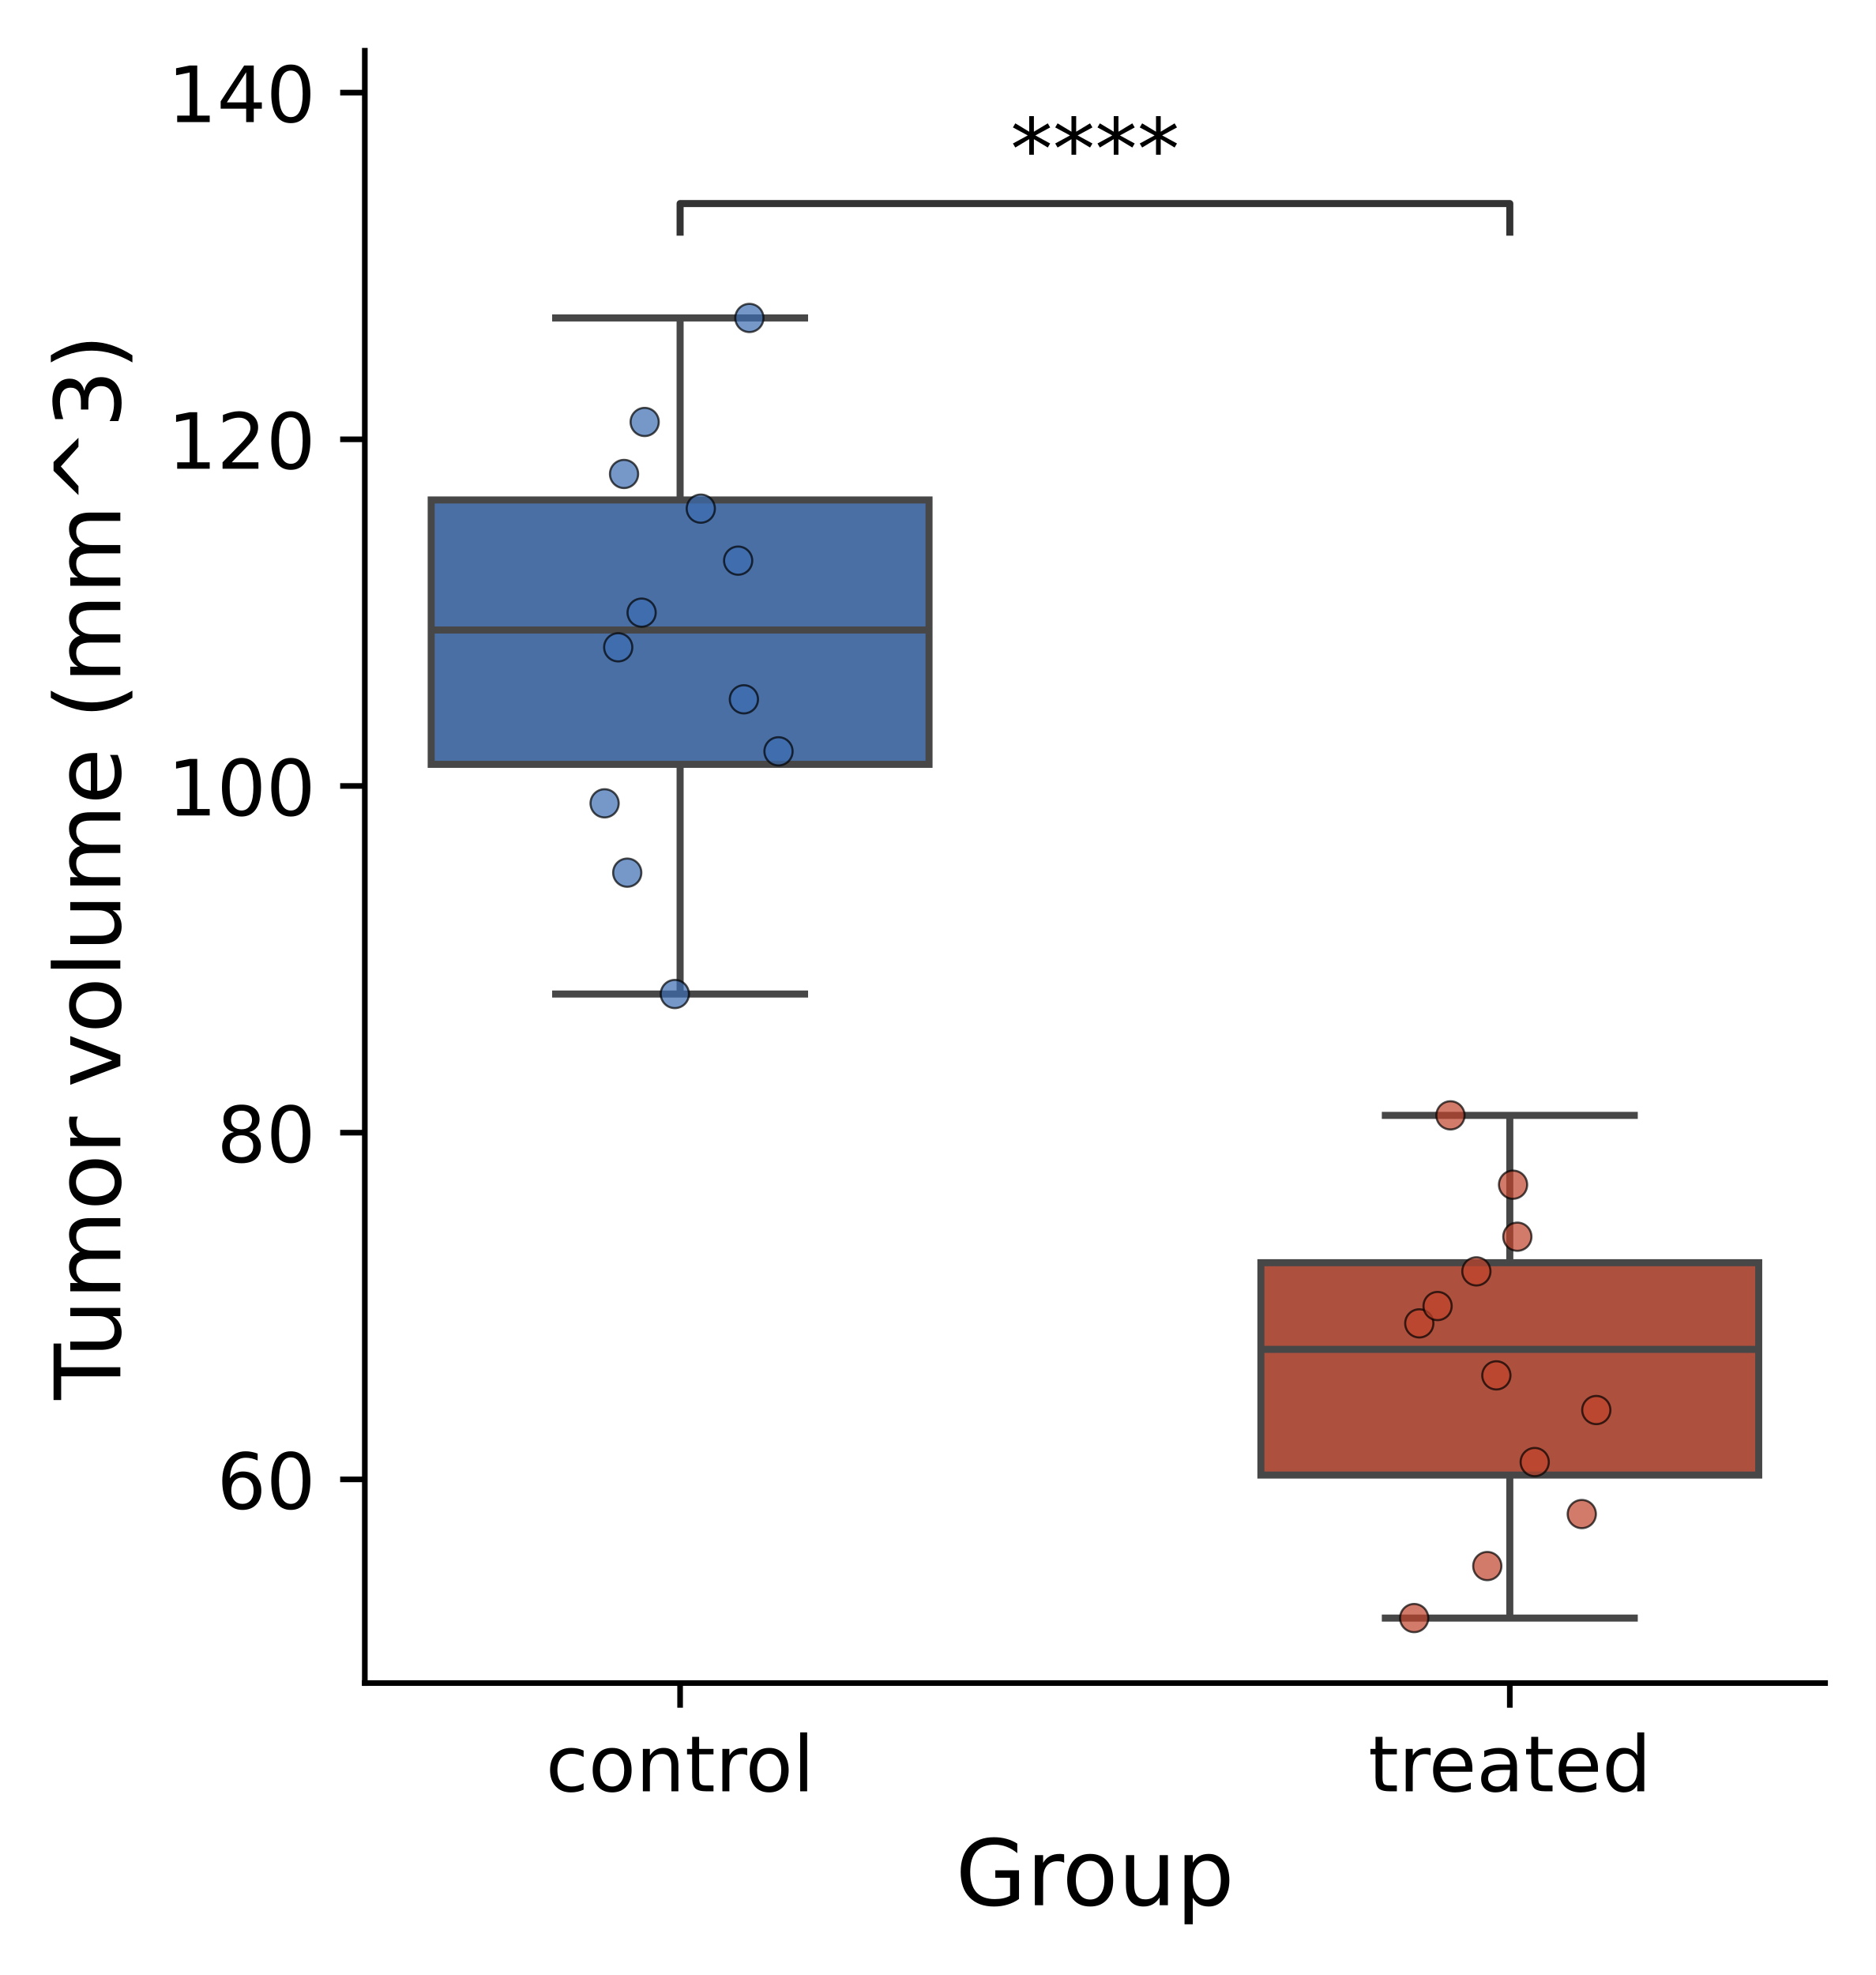
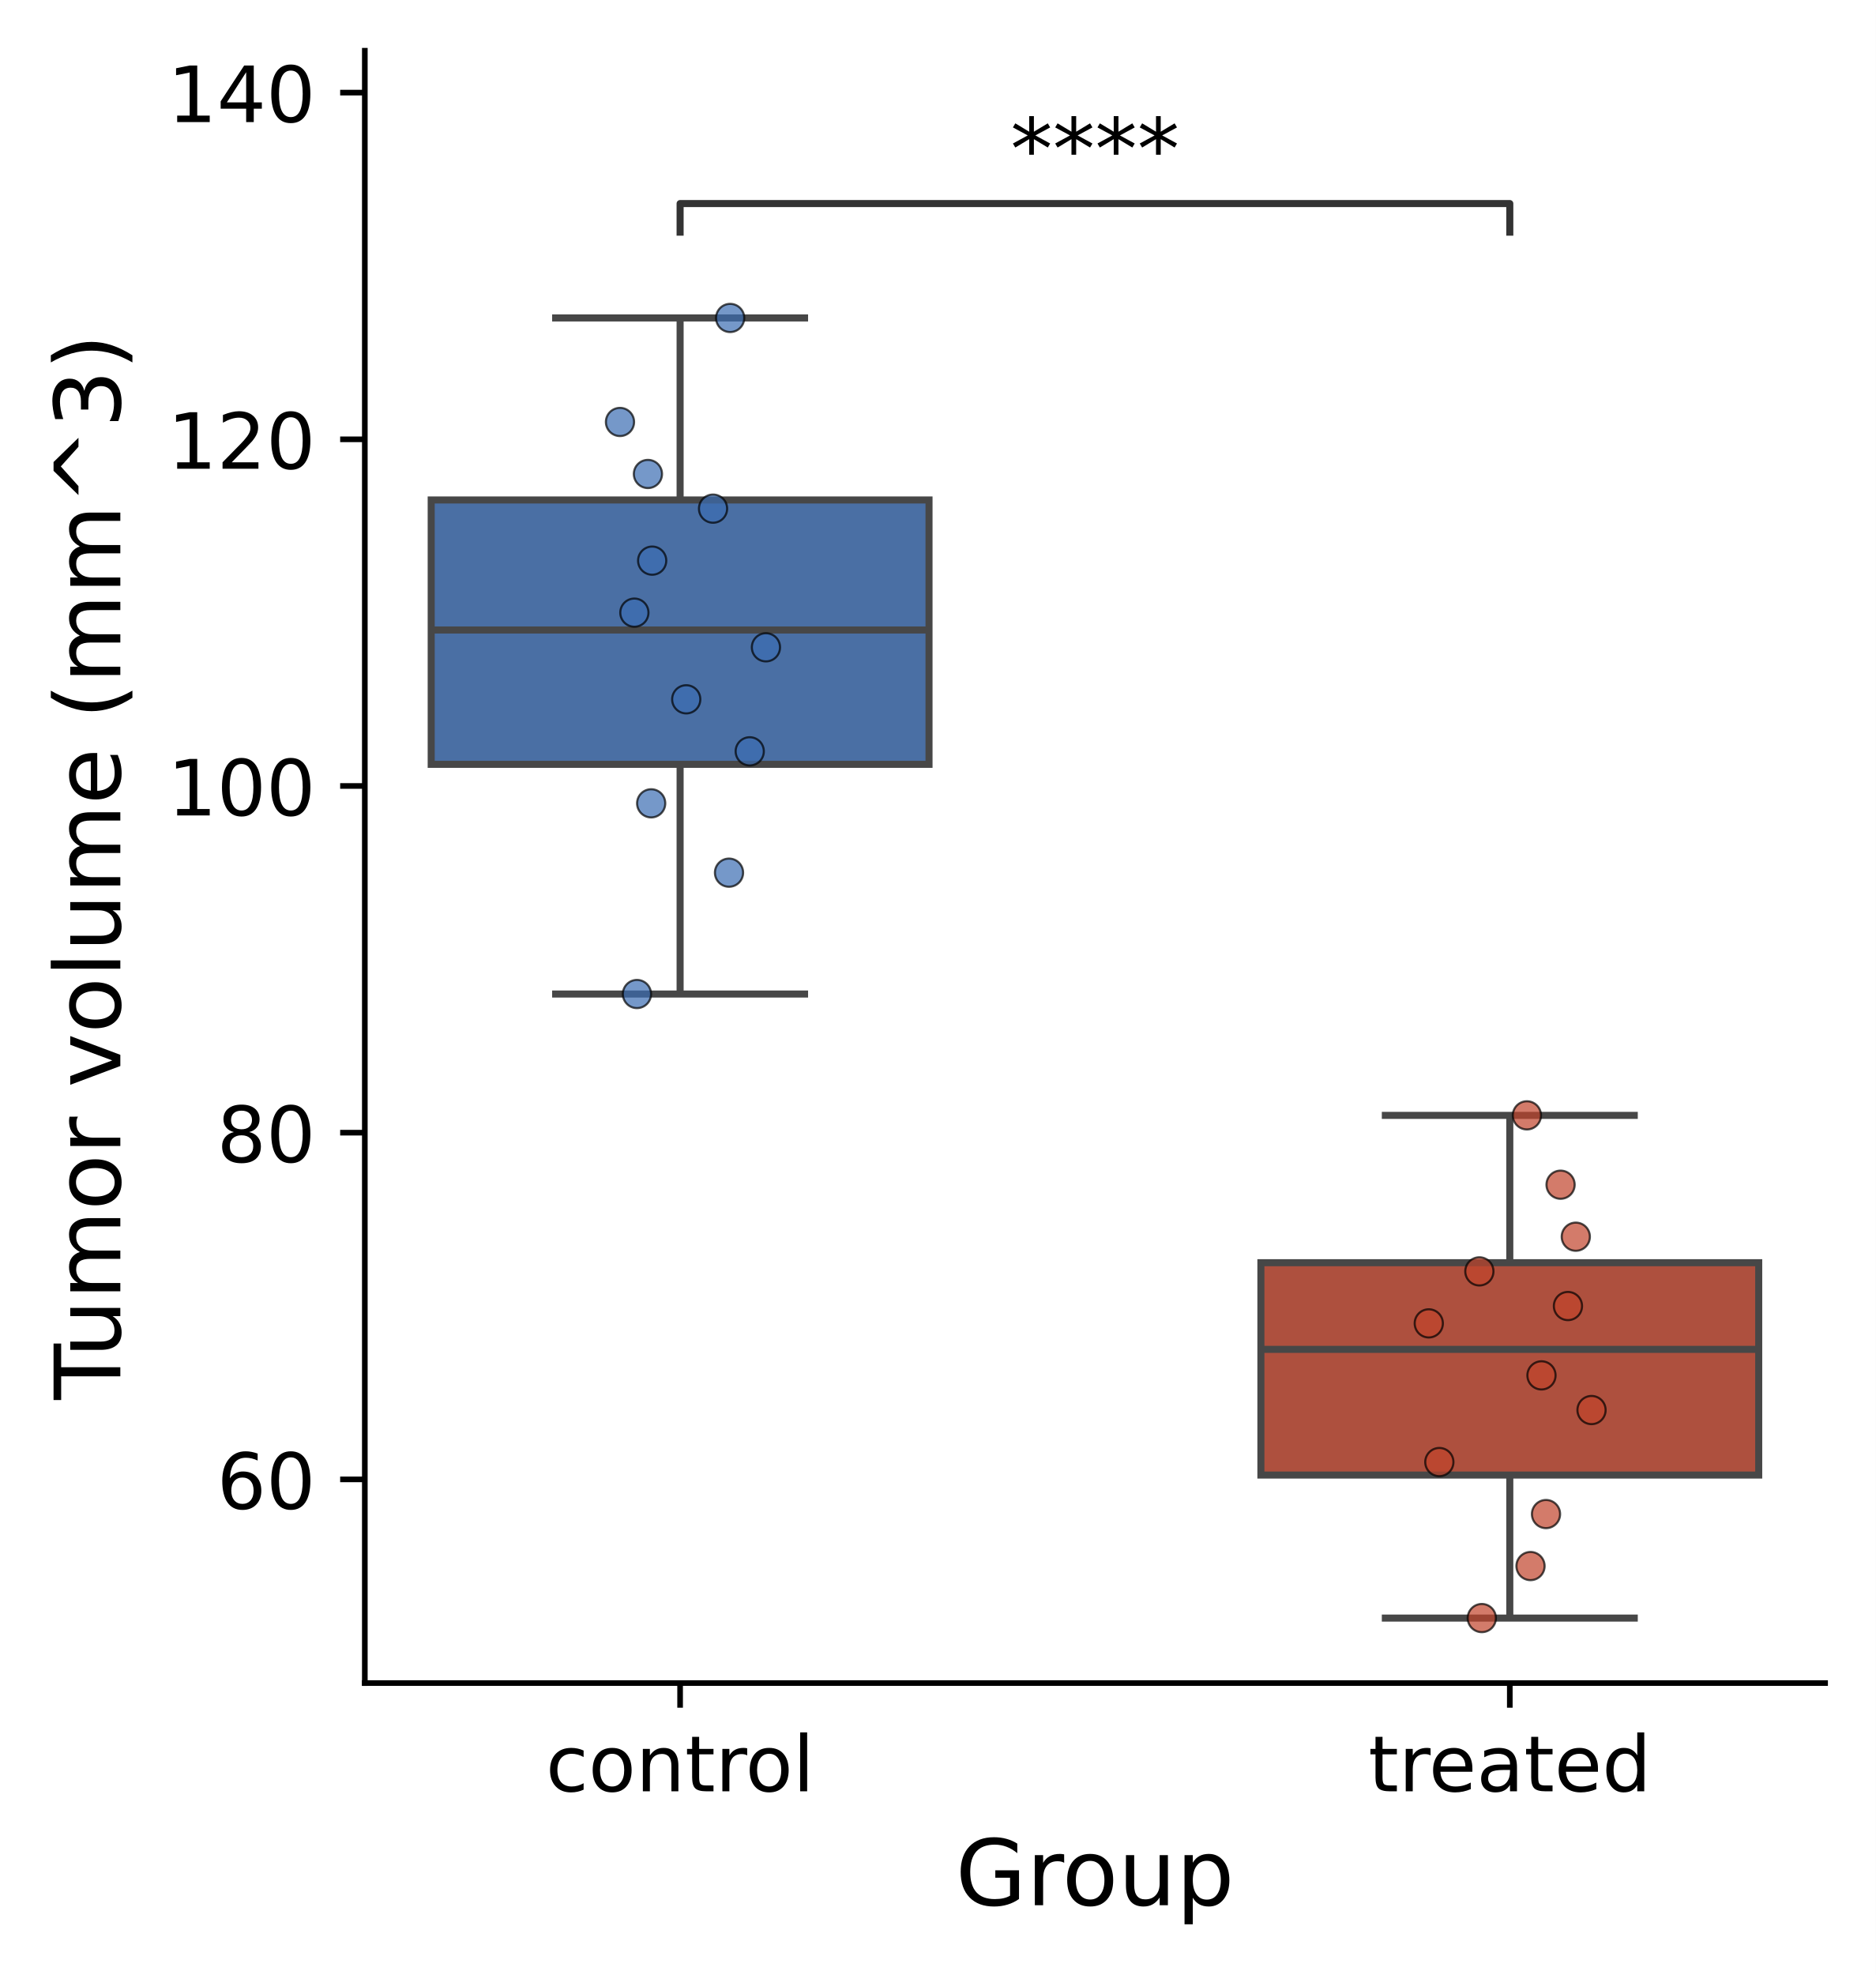
<svg xmlns="http://www.w3.org/2000/svg" xmlns:xlink="http://www.w3.org/1999/xlink" width="266.228pt" height="280.267pt" viewBox="0 0 266.228 280.267" version="1.1">
  <defs>
    <style type="text/css">*{stroke-linejoin: round; stroke-linecap: butt}</style>
  </defs>
  <g id="figure_1">
    <g id="patch_1">
      <path d="M 0 280.267  L 266.228 280.267  L 266.228 0  L 0 0  z " style="fill: #ffffff" />
    </g>
    <g id="axes_1">
      <g id="patch_2">
        <path d="M 51.778 238.84  L 259.028 238.84  L 259.028 7.2  L 51.778 7.2  z " style="fill: #ffffff" />
      </g>
      <g id="matplotlib.axis_1">
        <g id="xtick_1">
          <g id="line2d_1">
            <defs>
-               <path id="m5042f76fa0" d="M 0 0  L 0 3.5  " style="stroke: #000000; stroke-width: 0.8" />
+               <path id="m2eb10c278c" d="M 0 0  L 0 3.5  " style="stroke: #000000; stroke-width: 0.8" />
            </defs>
            <g>
-               <use xlink:href="#m5042f76fa0" x="96.525" y="238.84" style="stroke: #000000; stroke-width: 0.8" />
+               <use xlink:href="#m2eb10c278c" x="96.525" y="238.84" style="stroke: #000000; stroke-width: 0.8" />
            </g>
          </g>
          <g id="text_1">
            <g transform="translate(77.46318 254.1983) scale(0.11 -0.11)">
              <defs>
                <path id="DejaVuSans-63" d="M 3122 3366  L 3122 2828  Q 2878 2963 2633 3030  Q 2388 3097 2138 3097  Q 1578 3097 1268 2742  Q 959 2388 959 1747  Q 959 1106 1268 751  Q 1578 397 2138 397  Q 2388 397 2633 464  Q 2878 531 3122 666  L 3122 134  Q 2881 22 2623 -34  Q 2366 -91 2075 -91  Q 1284 -91 818 406  Q 353 903 353 1747  Q 353 2603 823 3093  Q 1294 3584 2113 3584  Q 2378 3584 2631 3529  Q 2884 3475 3122 3366  z " transform="scale(0.015625)" />
                <path id="DejaVuSans-6f" d="M 1959 3097  Q 1497 3097 1228 2736  Q 959 2375 959 1747  Q 959 1119 1226 758  Q 1494 397 1959 397  Q 2419 397 2687 759  Q 2956 1122 2956 1747  Q 2956 2369 2687 2733  Q 2419 3097 1959 3097  z M 1959 3584  Q 2709 3584 3137 3096  Q 3566 2609 3566 1747  Q 3566 888 3137 398  Q 2709 -91 1959 -91  Q 1206 -91 779 398  Q 353 888 353 1747  Q 353 2609 779 3096  Q 1206 3584 1959 3584  z " transform="scale(0.015625)" />
                <path id="DejaVuSans-6e" d="M 3513 2113  L 3513 0  L 2938 0  L 2938 2094  Q 2938 2591 2744 2837  Q 2550 3084 2163 3084  Q 1697 3084 1428 2787  Q 1159 2491 1159 1978  L 1159 0  L 581 0  L 581 3500  L 1159 3500  L 1159 2956  Q 1366 3272 1645 3428  Q 1925 3584 2291 3584  Q 2894 3584 3203 3211  Q 3513 2838 3513 2113  z " transform="scale(0.015625)" />
                <path id="DejaVuSans-74" d="M 1172 4494  L 1172 3500  L 2356 3500  L 2356 3053  L 1172 3053  L 1172 1153  Q 1172 725 1289 603  Q 1406 481 1766 481  L 2356 481  L 2356 0  L 1766 0  Q 1100 0 847 248  Q 594 497 594 1153  L 594 3053  L 172 3053  L 172 3500  L 594 3500  L 594 4494  L 1172 4494  z " transform="scale(0.015625)" />
                <path id="DejaVuSans-72" d="M 2631 2963  Q 2534 3019 2420 3045  Q 2306 3072 2169 3072  Q 1681 3072 1420 2755  Q 1159 2438 1159 1844  L 1159 0  L 581 0  L 581 3500  L 1159 3500  L 1159 2956  Q 1341 3275 1631 3429  Q 1922 3584 2338 3584  Q 2397 3584 2469 3576  Q 2541 3569 2628 3553  L 2631 2963  z " transform="scale(0.015625)" />
                <path id="DejaVuSans-6c" d="M 603 4863  L 1178 4863  L 1178 0  L 603 0  L 603 4863  z " transform="scale(0.015625)" />
              </defs>
              <use xlink:href="#DejaVuSans-63" />
              <use xlink:href="#DejaVuSans-6f" transform="translate(54.98047 0)" />
              <use xlink:href="#DejaVuSans-6e" transform="translate(116.1621 0)" />
              <use xlink:href="#DejaVuSans-74" transform="translate(179.541 0)" />
              <use xlink:href="#DejaVuSans-72" transform="translate(218.75 0)" />
              <use xlink:href="#DejaVuSans-6f" transform="translate(257.6133 0)" />
              <use xlink:href="#DejaVuSans-6c" transform="translate(318.7949 0)" />
            </g>
          </g>
        </g>
        <g id="xtick_2">
          <g id="line2d_2">
            <g>
-               <use xlink:href="#m5042f76fa0" x="214.281" y="238.84" style="stroke: #000000; stroke-width: 0.8" />
+               <use xlink:href="#m2eb10c278c" x="214.281" y="238.84" style="stroke: #000000; stroke-width: 0.8" />
            </g>
          </g>
          <g id="text_2">
            <g transform="translate(194.2005 254.1983) scale(0.11 -0.11)">
              <defs>
                <path id="DejaVuSans-65" d="M 3597 1894  L 3597 1613  L 953 1613  Q 991 1019 1311 708  Q 1631 397 2203 397  Q 2534 397 2845 478  Q 3156 559 3463 722  L 3463 178  Q 3153 47 2828 -22  Q 2503 -91 2169 -91  Q 1331 -91 842 396  Q 353 884 353 1716  Q 353 2575 817 3079  Q 1281 3584 2069 3584  Q 2775 3584 3186 3129  Q 3597 2675 3597 1894  z M 3022 2063  Q 3016 2534 2758 2815  Q 2500 3097 2075 3097  Q 1594 3097 1305 2825  Q 1016 2553 972 2059  L 3022 2063  z " transform="scale(0.015625)" />
                <path id="DejaVuSans-61" d="M 2194 1759  Q 1497 1759 1228 1600  Q 959 1441 959 1056  Q 959 750 1161 570  Q 1363 391 1709 391  Q 2188 391 2477 730  Q 2766 1069 2766 1631  L 2766 1759  L 2194 1759  z M 3341 1997  L 3341 0  L 2766 0  L 2766 531  Q 2569 213 2275 61  Q 1981 -91 1556 -91  Q 1019 -91 701 211  Q 384 513 384 1019  Q 384 1609 779 1909  Q 1175 2209 1959 2209  L 2766 2209  L 2766 2266  Q 2766 2663 2505 2880  Q 2244 3097 1772 3097  Q 1472 3097 1187 3025  Q 903 2953 641 2809  L 641 3341  Q 956 3463 1253 3523  Q 1550 3584 1831 3584  Q 2591 3584 2966 3190  Q 3341 2797 3341 1997  z " transform="scale(0.015625)" />
                <path id="DejaVuSans-64" d="M 2906 2969  L 2906 4863  L 3481 4863  L 3481 0  L 2906 0  L 2906 525  Q 2725 213 2448 61  Q 2172 -91 1784 -91  Q 1150 -91 751 415  Q 353 922 353 1747  Q 353 2572 751 3078  Q 1150 3584 1784 3584  Q 2172 3584 2448 3432  Q 2725 3281 2906 2969  z M 947 1747  Q 947 1113 1208 752  Q 1469 391 1925 391  Q 2381 391 2643 752  Q 2906 1113 2906 1747  Q 2906 2381 2643 2742  Q 2381 3103 1925 3103  Q 1469 3103 1208 2742  Q 947 2381 947 1747  z " transform="scale(0.015625)" />
              </defs>
              <use xlink:href="#DejaVuSans-74" />
              <use xlink:href="#DejaVuSans-72" transform="translate(39.20898 0)" />
              <use xlink:href="#DejaVuSans-65" transform="translate(78.07227 0)" />
              <use xlink:href="#DejaVuSans-61" transform="translate(139.5957 0)" />
              <use xlink:href="#DejaVuSans-74" transform="translate(200.875 0)" />
              <use xlink:href="#DejaVuSans-65" transform="translate(240.084 0)" />
              <use xlink:href="#DejaVuSans-64" transform="translate(301.6074 0)" />
            </g>
          </g>
        </g>
        <g id="text_3">
          <g transform="translate(135.6174 270.3639) scale(0.13 -0.13)">
            <defs>
              <path id="DejaVuSans-47" d="M 3809 666  L 3809 1919  L 2778 1919  L 2778 2438  L 4434 2438  L 4434 434  Q 4069 175 3628 42  Q 3188 -91 2688 -91  Q 1594 -91 976 548  Q 359 1188 359 2328  Q 359 3472 976 4111  Q 1594 4750 2688 4750  Q 3144 4750 3555 4637  Q 3966 4525 4313 4306  L 4313 3634  Q 3963 3931 3569 4081  Q 3175 4231 2741 4231  Q 1884 4231 1454 3753  Q 1025 3275 1025 2328  Q 1025 1384 1454 906  Q 1884 428 2741 428  Q 3075 428 3337 486  Q 3600 544 3809 666  z " transform="scale(0.015625)" />
              <path id="DejaVuSans-75" d="M 544 1381  L 544 3500  L 1119 3500  L 1119 1403  Q 1119 906 1312 657  Q 1506 409 1894 409  Q 2359 409 2629 706  Q 2900 1003 2900 1516  L 2900 3500  L 3475 3500  L 3475 0  L 2900 0  L 2900 538  Q 2691 219 2414 64  Q 2138 -91 1772 -91  Q 1169 -91 856 284  Q 544 659 544 1381  z M 1991 3584  L 1991 3584  z " transform="scale(0.015625)" />
              <path id="DejaVuSans-70" d="M 1159 525  L 1159 -1331  L 581 -1331  L 581 3500  L 1159 3500  L 1159 2969  Q 1341 3281 1617 3432  Q 1894 3584 2278 3584  Q 2916 3584 3314 3078  Q 3713 2572 3713 1747  Q 3713 922 3314 415  Q 2916 -91 2278 -91  Q 1894 -91 1617 61  Q 1341 213 1159 525  z M 3116 1747  Q 3116 2381 2855 2742  Q 2594 3103 2138 3103  Q 1681 3103 1420 2742  Q 1159 2381 1159 1747  Q 1159 1113 1420 752  Q 1681 391 2138 391  Q 2594 391 2855 752  Q 3116 1113 3116 1747  z " transform="scale(0.015625)" />
            </defs>
            <use xlink:href="#DejaVuSans-47" />
            <use xlink:href="#DejaVuSans-72" transform="translate(77.49023 0)" />
            <use xlink:href="#DejaVuSans-6f" transform="translate(116.3535 0)" />
            <use xlink:href="#DejaVuSans-75" transform="translate(177.5352 0)" />
            <use xlink:href="#DejaVuSans-70" transform="translate(240.9141 0)" />
          </g>
        </g>
      </g>
      <g id="matplotlib.axis_2">
        <g id="ytick_1">
          <g id="line2d_3">
            <defs>
-               <path id="mf87081c8db" d="M 0 0  L -3.5 0  " style="stroke: #000000; stroke-width: 0.8" />
+               <path id="m1364661edd" d="M 0 0  L -3.5 0  " style="stroke: #000000; stroke-width: 0.8" />
            </defs>
            <g>
-               <use xlink:href="#mf87081c8db" x="51.778" y="209.936" style="stroke: #000000; stroke-width: 0.8" />
+               <use xlink:href="#m1364661edd" x="51.778" y="209.936" style="stroke: #000000; stroke-width: 0.8" />
            </g>
          </g>
          <g id="text_4">
            <g transform="translate(30.78031 214.1149) scale(0.11 -0.11)">
              <defs>
                <path id="DejaVuSans-36" d="M 2113 2584  Q 1688 2584 1439 2293  Q 1191 2003 1191 1497  Q 1191 994 1439 701  Q 1688 409 2113 409  Q 2538 409 2786 701  Q 3034 994 3034 1497  Q 3034 2003 2786 2293  Q 2538 2584 2113 2584  z M 3366 4563  L 3366 3988  Q 3128 4100 2886 4159  Q 2644 4219 2406 4219  Q 1781 4219 1451 3797  Q 1122 3375 1075 2522  Q 1259 2794 1537 2939  Q 1816 3084 2150 3084  Q 2853 3084 3261 2657  Q 3669 2231 3669 1497  Q 3669 778 3244 343  Q 2819 -91 2113 -91  Q 1303 -91 875 529  Q 447 1150 447 2328  Q 447 3434 972 4092  Q 1497 4750 2381 4750  Q 2619 4750 2861 4703  Q 3103 4656 3366 4563  z " transform="scale(0.015625)" />
                <path id="DejaVuSans-30" d="M 2034 4250  Q 1547 4250 1301 3770  Q 1056 3291 1056 2328  Q 1056 1369 1301 889  Q 1547 409 2034 409  Q 2525 409 2770 889  Q 3016 1369 3016 2328  Q 3016 3291 2770 3770  Q 2525 4250 2034 4250  z M 2034 4750  Q 2819 4750 3233 4129  Q 3647 3509 3647 2328  Q 3647 1150 3233 529  Q 2819 -91 2034 -91  Q 1250 -91 836 529  Q 422 1150 422 2328  Q 422 3509 836 4129  Q 1250 4750 2034 4750  z " transform="scale(0.015625)" />
              </defs>
              <use xlink:href="#DejaVuSans-36" />
              <use xlink:href="#DejaVuSans-30" transform="translate(63.62305 0)" />
            </g>
          </g>
        </g>
        <g id="ytick_2">
          <g id="line2d_4">
            <g>
-               <use xlink:href="#mf87081c8db" x="51.778" y="160.737" style="stroke: #000000; stroke-width: 0.8" />
+               <use xlink:href="#m1364661edd" x="51.778" y="160.737" style="stroke: #000000; stroke-width: 0.8" />
            </g>
          </g>
          <g id="text_5">
            <g transform="translate(30.78031 164.9163) scale(0.11 -0.11)">
              <defs>
                <path id="DejaVuSans-38" d="M 2034 2216  Q 1584 2216 1326 1975  Q 1069 1734 1069 1313  Q 1069 891 1326 650  Q 1584 409 2034 409  Q 2484 409 2743 651  Q 3003 894 3003 1313  Q 3003 1734 2745 1975  Q 2488 2216 2034 2216  z M 1403 2484  Q 997 2584 770 2862  Q 544 3141 544 3541  Q 544 4100 942 4425  Q 1341 4750 2034 4750  Q 2731 4750 3128 4425  Q 3525 4100 3525 3541  Q 3525 3141 3298 2862  Q 3072 2584 2669 2484  Q 3125 2378 3379 2068  Q 3634 1759 3634 1313  Q 3634 634 3220 271  Q 2806 -91 2034 -91  Q 1263 -91 848 271  Q 434 634 434 1313  Q 434 1759 690 2068  Q 947 2378 1403 2484  z M 1172 3481  Q 1172 3119 1398 2916  Q 1625 2713 2034 2713  Q 2441 2713 2670 2916  Q 2900 3119 2900 3481  Q 2900 3844 2670 4047  Q 2441 4250 2034 4250  Q 1625 4250 1398 4047  Q 1172 3844 1172 3481  z " transform="scale(0.015625)" />
              </defs>
              <use xlink:href="#DejaVuSans-38" />
              <use xlink:href="#DejaVuSans-30" transform="translate(63.62305 0)" />
            </g>
          </g>
        </g>
        <g id="ytick_3">
          <g id="line2d_5">
            <g>
-               <use xlink:href="#mf87081c8db" x="51.778" y="111.538" style="stroke: #000000; stroke-width: 0.8" />
+               <use xlink:href="#m1364661edd" x="51.778" y="111.538" style="stroke: #000000; stroke-width: 0.8" />
            </g>
          </g>
          <g id="text_6">
            <g transform="translate(23.78156 115.7176) scale(0.11 -0.11)">
              <defs>
                <path id="DejaVuSans-31" d="M 794 531  L 1825 531  L 1825 4091  L 703 3866  L 703 4441  L 1819 4666  L 2450 4666  L 2450 531  L 3481 531  L 3481 0  L 794 0  L 794 531  z " transform="scale(0.015625)" />
              </defs>
              <use xlink:href="#DejaVuSans-31" />
              <use xlink:href="#DejaVuSans-30" transform="translate(63.62305 0)" />
              <use xlink:href="#DejaVuSans-30" transform="translate(127.2461 0)" />
            </g>
          </g>
        </g>
        <g id="ytick_4">
          <g id="line2d_6">
            <g>
-               <use xlink:href="#mf87081c8db" x="51.778" y="62.34" style="stroke: #000000; stroke-width: 0.8" />
+               <use xlink:href="#m1364661edd" x="51.778" y="62.34" style="stroke: #000000; stroke-width: 0.8" />
            </g>
          </g>
          <g id="text_7">
            <g transform="translate(23.78156 66.51899) scale(0.11 -0.11)">
              <defs>
                <path id="DejaVuSans-32" d="M 1228 531  L 3431 531  L 3431 0  L 469 0  L 469 531  Q 828 903 1448 1529  Q 2069 2156 2228 2338  Q 2531 2678 2651 2914  Q 2772 3150 2772 3378  Q 2772 3750 2511 3984  Q 2250 4219 1831 4219  Q 1534 4219 1204 4116  Q 875 4013 500 3803  L 500 4441  Q 881 4594 1212 4672  Q 1544 4750 1819 4750  Q 2544 4750 2975 4387  Q 3406 4025 3406 3419  Q 3406 3131 3298 2873  Q 3191 2616 2906 2266  Q 2828 2175 2409 1742  Q 1991 1309 1228 531  z " transform="scale(0.015625)" />
              </defs>
              <use xlink:href="#DejaVuSans-31" />
              <use xlink:href="#DejaVuSans-32" transform="translate(63.62305 0)" />
              <use xlink:href="#DejaVuSans-30" transform="translate(127.2461 0)" />
            </g>
          </g>
        </g>
        <g id="ytick_5">
          <g id="line2d_7">
            <g>
-               <use xlink:href="#mf87081c8db" x="51.778" y="13.141" style="stroke: #000000; stroke-width: 0.8" />
+               <use xlink:href="#m1364661edd" x="51.778" y="13.141" style="stroke: #000000; stroke-width: 0.8" />
            </g>
          </g>
          <g id="text_8">
            <g transform="translate(23.78156 17.32035) scale(0.11 -0.11)">
              <defs>
                <path id="DejaVuSans-34" d="M 2419 4116  L 825 1625  L 2419 1625  L 2419 4116  z M 2253 4666  L 3047 4666  L 3047 1625  L 3713 1625  L 3713 1100  L 3047 1100  L 3047 0  L 2419 0  L 2419 1100  L 313 1100  L 313 1709  L 2253 4666  z " transform="scale(0.015625)" />
              </defs>
              <use xlink:href="#DejaVuSans-31" />
              <use xlink:href="#DejaVuSans-34" transform="translate(63.62305 0)" />
              <use xlink:href="#DejaVuSans-30" transform="translate(127.2461 0)" />
            </g>
          </g>
        </g>
        <g id="text_9">
          <g transform="translate(17.07797 198.6363) rotate(-90) scale(0.13 -0.13)">
            <defs>
              <path id="DejaVuSans-54" d="M -19 4666  L 3928 4666  L 3928 4134  L 2272 4134  L 2272 0  L 1638 0  L 1638 4134  L -19 4134  L -19 4666  z " transform="scale(0.015625)" />
              <path id="DejaVuSans-6d" d="M 3328 2828  Q 3544 3216 3844 3400  Q 4144 3584 4550 3584  Q 5097 3584 5394 3201  Q 5691 2819 5691 2113  L 5691 0  L 5113 0  L 5113 2094  Q 5113 2597 4934 2840  Q 4756 3084 4391 3084  Q 3944 3084 3684 2787  Q 3425 2491 3425 1978  L 3425 0  L 2847 0  L 2847 2094  Q 2847 2600 2669 2842  Q 2491 3084 2119 3084  Q 1678 3084 1418 2786  Q 1159 2488 1159 1978  L 1159 0  L 581 0  L 581 3500  L 1159 3500  L 1159 2956  Q 1356 3278 1631 3431  Q 1906 3584 2284 3584  Q 2666 3584 2933 3390  Q 3200 3197 3328 2828  z " transform="scale(0.015625)" />
              <path id="DejaVuSans-20" transform="scale(0.015625)" />
              <path id="DejaVuSans-76" d="M 191 3500  L 800 3500  L 1894 563  L 2988 3500  L 3597 3500  L 2284 0  L 1503 0  L 191 3500  z " transform="scale(0.015625)" />
              <path id="DejaVuSans-28" d="M 1984 4856  Q 1566 4138 1362 3434  Q 1159 2731 1159 2009  Q 1159 1288 1364 580  Q 1569 -128 1984 -844  L 1484 -844  Q 1016 -109 783 600  Q 550 1309 550 2009  Q 550 2706 781 3412  Q 1013 4119 1484 4856  L 1984 4856  z " transform="scale(0.015625)" />
              <path id="DejaVuSans-5e" d="M 2988 4666  L 4684 2925  L 4056 2925  L 2681 4159  L 1306 2925  L 678 2925  L 2375 4666  L 2988 4666  z " transform="scale(0.015625)" />
              <path id="DejaVuSans-33" d="M 2597 2516  Q 3050 2419 3304 2112  Q 3559 1806 3559 1356  Q 3559 666 3084 287  Q 2609 -91 1734 -91  Q 1441 -91 1130 -33  Q 819 25 488 141  L 488 750  Q 750 597 1062 519  Q 1375 441 1716 441  Q 2309 441 2620 675  Q 2931 909 2931 1356  Q 2931 1769 2642 2001  Q 2353 2234 1838 2234  L 1294 2234  L 1294 2753  L 1863 2753  Q 2328 2753 2575 2939  Q 2822 3125 2822 3475  Q 2822 3834 2567 4026  Q 2313 4219 1838 4219  Q 1578 4219 1281 4162  Q 984 4106 628 3988  L 628 4550  Q 988 4650 1302 4700  Q 1616 4750 1894 4750  Q 2613 4750 3031 4423  Q 3450 4097 3450 3541  Q 3450 3153 3228 2886  Q 3006 2619 2597 2516  z " transform="scale(0.015625)" />
              <path id="DejaVuSans-29" d="M 513 4856  L 1013 4856  Q 1481 4119 1714 3412  Q 1947 2706 1947 2009  Q 1947 1309 1714 600  Q 1481 -109 1013 -844  L 513 -844  Q 928 -128 1133 580  Q 1338 1288 1338 2009  Q 1338 2731 1133 3434  Q 928 4138 513 4856  z " transform="scale(0.015625)" />
            </defs>
            <use xlink:href="#DejaVuSans-54" />
            <use xlink:href="#DejaVuSans-75" transform="translate(45.95898 0)" />
            <use xlink:href="#DejaVuSans-6d" transform="translate(109.3379 0)" />
            <use xlink:href="#DejaVuSans-6f" transform="translate(206.75 0)" />
            <use xlink:href="#DejaVuSans-72" transform="translate(267.9316 0)" />
            <use xlink:href="#DejaVuSans-20" transform="translate(309.0449 0)" />
            <use xlink:href="#DejaVuSans-76" transform="translate(340.832 0)" />
            <use xlink:href="#DejaVuSans-6f" transform="translate(400.0117 0)" />
            <use xlink:href="#DejaVuSans-6c" transform="translate(461.1934 0)" />
            <use xlink:href="#DejaVuSans-75" transform="translate(488.9766 0)" />
            <use xlink:href="#DejaVuSans-6d" transform="translate(552.3555 0)" />
            <use xlink:href="#DejaVuSans-65" transform="translate(649.7676 0)" />
            <use xlink:href="#DejaVuSans-20" transform="translate(711.291 0)" />
            <use xlink:href="#DejaVuSans-28" transform="translate(743.0781 0)" />
            <use xlink:href="#DejaVuSans-6d" transform="translate(782.0918 0)" />
            <use xlink:href="#DejaVuSans-6d" transform="translate(879.5039 0)" />
            <use xlink:href="#DejaVuSans-5e" transform="translate(976.916 0)" />
            <use xlink:href="#DejaVuSans-33" transform="translate(1060.705 0)" />
            <use xlink:href="#DejaVuSans-29" transform="translate(1124.328 0)" />
          </g>
        </g>
      </g>
      <g id="patch_3">
-         <path d="M 61.198 108.464  L 131.852 108.464  L 131.852 70.95  L 61.198 70.95  L 61.198 108.464  z " clip-path="url(#pd8d2fb80b0)" style="fill: #4a6fa4; stroke: #474747; stroke-linejoin: miter" />
+         <path d="M 61.198 108.464  L 131.852 108.464  L 131.852 70.95  L 61.198 70.95  L 61.198 108.464  z " clip-path="url(#pa374e71e5a)" style="fill: #4a6fa4; stroke: #474747; stroke-linejoin: miter" />
      </g>
      <g id="line2d_8">
-         <path d="M 96.525 108.464  L 96.525 141.058  " clip-path="url(#pd8d2fb80b0)" style="fill: none; stroke: #474747" />
+         <path d="M 96.525 108.464  L 96.525 141.058  " clip-path="url(#pa374e71e5a)" style="fill: none; stroke: #474747" />
      </g>
      <g id="line2d_9">
-         <path d="M 96.525 70.95  L 96.525 45.12  " clip-path="url(#pd8d2fb80b0)" style="fill: none; stroke: #474747" />
+         <path d="M 96.525 70.95  L 96.525 45.12  " clip-path="url(#pa374e71e5a)" style="fill: none; stroke: #474747" />
      </g>
      <g id="line2d_10">
-         <path d="M 78.862 141.058  L 114.188 141.058  " clip-path="url(#pd8d2fb80b0)" style="fill: none; stroke: #474747; stroke-linecap: square" />
+         <path d="M 78.862 141.058  L 114.188 141.058  " clip-path="url(#pa374e71e5a)" style="fill: none; stroke: #474747; stroke-linecap: square" />
      </g>
      <g id="line2d_11">
-         <path d="M 78.862 45.12  L 114.188 45.12  " clip-path="url(#pd8d2fb80b0)" style="fill: none; stroke: #474747; stroke-linecap: square" />
+         <path d="M 78.862 45.12  L 114.188 45.12  " clip-path="url(#pa374e71e5a)" style="fill: none; stroke: #474747; stroke-linecap: square" />
      </g>
      <g id="line2d_12" />
      <g id="patch_4">
-         <path d="M 178.954 209.321  L 249.607 209.321  L 249.607 179.187  L 178.954 179.187  L 178.954 209.321  z " clip-path="url(#pd8d2fb80b0)" style="fill: #ae503e; stroke: #474747; stroke-linejoin: miter" />
+         <path d="M 178.954 209.321  L 249.607 209.321  L 249.607 179.187  L 178.954 179.187  L 178.954 209.321  z " clip-path="url(#pa374e71e5a)" style="fill: #ae503e; stroke: #474747; stroke-linejoin: miter" />
      </g>
      <g id="line2d_13">
-         <path d="M 214.281 209.321  L 214.281 229.615  " clip-path="url(#pd8d2fb80b0)" style="fill: none; stroke: #474747" />
+         <path d="M 214.281 209.321  L 214.281 229.615  " clip-path="url(#pa374e71e5a)" style="fill: none; stroke: #474747" />
      </g>
      <g id="line2d_14">
-         <path d="M 214.281 179.187  L 214.281 158.277  " clip-path="url(#pd8d2fb80b0)" style="fill: none; stroke: #474747" />
+         <path d="M 214.281 179.187  L 214.281 158.277  " clip-path="url(#pa374e71e5a)" style="fill: none; stroke: #474747" />
      </g>
      <g id="line2d_15">
-         <path d="M 196.617 229.615  L 231.944 229.615  " clip-path="url(#pd8d2fb80b0)" style="fill: none; stroke: #474747; stroke-linecap: square" />
+         <path d="M 196.617 229.615  L 231.944 229.615  " clip-path="url(#pa374e71e5a)" style="fill: none; stroke: #474747; stroke-linecap: square" />
      </g>
      <g id="line2d_16">
-         <path d="M 196.617 158.277  L 231.944 158.277  " clip-path="url(#pd8d2fb80b0)" style="fill: none; stroke: #474747; stroke-linecap: square" />
+         <path d="M 196.617 158.277  L 231.944 158.277  " clip-path="url(#pa374e71e5a)" style="fill: none; stroke: #474747; stroke-linecap: square" />
      </g>
      <g id="line2d_17" />
      <g id="line2d_18">
        <path d="M 96.525 32.944  L 96.525 28.885  L 214.281 28.885  L 214.281 32.944  " style="fill: none; stroke: #333333; stroke-linecap: square" />
      </g>
      <g id="line2d_19">
-         <path d="M 61.198 89.399  L 131.852 89.399  " clip-path="url(#pd8d2fb80b0)" style="fill: none; stroke: #474747" />
+         <path d="M 61.198 89.399  L 131.852 89.399  " clip-path="url(#pa374e71e5a)" style="fill: none; stroke: #474747" />
      </g>
      <g id="line2d_20">
-         <path d="M 178.954 191.486  L 249.607 191.486  " clip-path="url(#pd8d2fb80b0)" style="fill: none; stroke: #474747" />
+         <path d="M 178.954 191.486  L 249.607 191.486  " clip-path="url(#pa374e71e5a)" style="fill: none; stroke: #474747" />
      </g>
      <g id="patch_5">
        <path d="M 51.778 238.84  L 51.778 7.2  " style="fill: none; stroke: #000000; stroke-width: 0.8; stroke-linejoin: miter; stroke-linecap: square" />
      </g>
      <g id="patch_6">
        <path d="M 51.778 238.84  L 259.028 238.84  " style="fill: none; stroke: #000000; stroke-width: 0.8; stroke-linejoin: miter; stroke-linecap: square" />
      </g>
      <g id="PathCollection_1">
        <defs>
-           <path id="C0_0_d01815da12" d="M 0 2  C 0.53 2 1.039 1.789 1.414 1.414  C 1.789 1.039 2 0.53 2 -0  C 2 -0.53 1.789 -1.039 1.414 -1.414  C 1.039 -1.789 0.53 -2 0 -2  C -0.53 -2 -1.039 -1.789 -1.414 -1.414  C -1.789 -1.039 -2 -0.53 -2 0  C -2 0.53 -1.789 1.039 -1.414 1.414  C -1.039 1.789 -0.53 2 0 2  z " />
+           <path id="C0_0_f13c9baf0f" d="M 0 2  C 0.53 2 1.039 1.789 1.414 1.414  C 1.789 1.039 2 0.53 2 -0  C 2 -0.53 1.789 -1.039 1.414 -1.414  C 1.039 -1.789 0.53 -2 0 -2  C -0.53 -2 -1.039 -1.789 -1.414 -1.414  C -1.789 -1.039 -2 -0.53 -2 0  C -2 0.53 -1.789 1.039 -1.414 1.414  C -1.039 1.789 -0.53 2 0 2  z " />
        </defs>
-         <g clip-path="url(#pd8d2fb80b0)">
-           <use xlink:href="#C0_0_d01815da12" x="110.491" y="106.619" style="fill: #3b6db3; fill-opacity: 0.7; stroke: #000000; stroke-opacity: 0.7; stroke-width: 0.3" />
-         </g>
-         <g clip-path="url(#pd8d2fb80b0)">
-           <use xlink:href="#C0_0_d01815da12" x="88.568" y="67.26" style="fill: #3b6db3; fill-opacity: 0.7; stroke: #000000; stroke-opacity: 0.7; stroke-width: 0.3" />
-         </g>
-         <g clip-path="url(#pd8d2fb80b0)">
-           <use xlink:href="#C0_0_d01815da12" x="89.022" y="123.838" style="fill: #3b6db3; fill-opacity: 0.7; stroke: #000000; stroke-opacity: 0.7; stroke-width: 0.3" />
-         </g>
-         <g clip-path="url(#pd8d2fb80b0)">
-           <use xlink:href="#C0_0_d01815da12" x="91.064" y="86.939" style="fill: #3b6db3; fill-opacity: 0.7; stroke: #000000; stroke-opacity: 0.7; stroke-width: 0.3" />
-         </g>
-         <g clip-path="url(#pd8d2fb80b0)">
-           <use xlink:href="#C0_0_d01815da12" x="106.358" y="45.12" style="fill: #3b6db3; fill-opacity: 0.7; stroke: #000000; stroke-opacity: 0.7; stroke-width: 0.3" />
-         </g>
-         <g clip-path="url(#pd8d2fb80b0)">
-           <use xlink:href="#C0_0_d01815da12" x="95.777" y="141.058" style="fill: #3b6db3; fill-opacity: 0.7; stroke: #000000; stroke-opacity: 0.7; stroke-width: 0.3" />
-         </g>
-         <g clip-path="url(#pd8d2fb80b0)">
-           <use xlink:href="#C0_0_d01815da12" x="105.578" y="99.239" style="fill: #3b6db3; fill-opacity: 0.7; stroke: #000000; stroke-opacity: 0.7; stroke-width: 0.3" />
-         </g>
-         <g clip-path="url(#pd8d2fb80b0)">
-           <use xlink:href="#C0_0_d01815da12" x="104.763" y="79.559" style="fill: #3b6db3; fill-opacity: 0.7; stroke: #000000; stroke-opacity: 0.7; stroke-width: 0.3" />
-         </g>
-         <g clip-path="url(#pd8d2fb80b0)">
-           <use xlink:href="#C0_0_d01815da12" x="85.809" y="113.998" style="fill: #3b6db3; fill-opacity: 0.7; stroke: #000000; stroke-opacity: 0.7; stroke-width: 0.3" />
-         </g>
-         <g clip-path="url(#pd8d2fb80b0)">
-           <use xlink:href="#C0_0_d01815da12" x="91.496" y="59.88" style="fill: #3b6db3; fill-opacity: 0.7; stroke: #000000; stroke-opacity: 0.7; stroke-width: 0.3" />
-         </g>
-         <g clip-path="url(#pd8d2fb80b0)">
-           <use xlink:href="#C0_0_d01815da12" x="87.741" y="91.859" style="fill: #3b6db3; fill-opacity: 0.7; stroke: #000000; stroke-opacity: 0.7; stroke-width: 0.3" />
-         </g>
-         <g clip-path="url(#pd8d2fb80b0)">
-           <use xlink:href="#C0_0_d01815da12" x="99.461" y="72.18" style="fill: #3b6db3; fill-opacity: 0.7; stroke: #000000; stroke-opacity: 0.7; stroke-width: 0.3" />
+         <g clip-path="url(#pa374e71e5a)">
+           <use xlink:href="#C0_0_f13c9baf0f" x="106.407" y="106.619" style="fill: #3b6db3; fill-opacity: 0.7; stroke: #000000; stroke-opacity: 0.7; stroke-width: 0.3" />
+         </g>
+         <g clip-path="url(#pa374e71e5a)">
+           <use xlink:href="#C0_0_f13c9baf0f" x="91.958" y="67.26" style="fill: #3b6db3; fill-opacity: 0.7; stroke: #000000; stroke-opacity: 0.7; stroke-width: 0.3" />
+         </g>
+         <g clip-path="url(#pa374e71e5a)">
+           <use xlink:href="#C0_0_f13c9baf0f" x="103.466" y="123.838" style="fill: #3b6db3; fill-opacity: 0.7; stroke: #000000; stroke-opacity: 0.7; stroke-width: 0.3" />
+         </g>
+         <g clip-path="url(#pa374e71e5a)">
+           <use xlink:href="#C0_0_f13c9baf0f" x="90.035" y="86.939" style="fill: #3b6db3; fill-opacity: 0.7; stroke: #000000; stroke-opacity: 0.7; stroke-width: 0.3" />
+         </g>
+         <g clip-path="url(#pa374e71e5a)">
+           <use xlink:href="#C0_0_f13c9baf0f" x="103.628" y="45.12" style="fill: #3b6db3; fill-opacity: 0.7; stroke: #000000; stroke-opacity: 0.7; stroke-width: 0.3" />
+         </g>
+         <g clip-path="url(#pa374e71e5a)">
+           <use xlink:href="#C0_0_f13c9baf0f" x="90.401" y="141.058" style="fill: #3b6db3; fill-opacity: 0.7; stroke: #000000; stroke-opacity: 0.7; stroke-width: 0.3" />
+         </g>
+         <g clip-path="url(#pa374e71e5a)">
+           <use xlink:href="#C0_0_f13c9baf0f" x="97.395" y="99.239" style="fill: #3b6db3; fill-opacity: 0.7; stroke: #000000; stroke-opacity: 0.7; stroke-width: 0.3" />
+         </g>
+         <g clip-path="url(#pa374e71e5a)">
+           <use xlink:href="#C0_0_f13c9baf0f" x="92.56" y="79.559" style="fill: #3b6db3; fill-opacity: 0.7; stroke: #000000; stroke-opacity: 0.7; stroke-width: 0.3" />
+         </g>
+         <g clip-path="url(#pa374e71e5a)">
+           <use xlink:href="#C0_0_f13c9baf0f" x="92.419" y="113.998" style="fill: #3b6db3; fill-opacity: 0.7; stroke: #000000; stroke-opacity: 0.7; stroke-width: 0.3" />
+         </g>
+         <g clip-path="url(#pa374e71e5a)">
+           <use xlink:href="#C0_0_f13c9baf0f" x="87.992" y="59.88" style="fill: #3b6db3; fill-opacity: 0.7; stroke: #000000; stroke-opacity: 0.7; stroke-width: 0.3" />
+         </g>
+         <g clip-path="url(#pa374e71e5a)">
+           <use xlink:href="#C0_0_f13c9baf0f" x="108.706" y="91.859" style="fill: #3b6db3; fill-opacity: 0.7; stroke: #000000; stroke-opacity: 0.7; stroke-width: 0.3" />
+         </g>
+         <g clip-path="url(#pa374e71e5a)">
+           <use xlink:href="#C0_0_f13c9baf0f" x="101.199" y="72.18" style="fill: #3b6db3; fill-opacity: 0.7; stroke: #000000; stroke-opacity: 0.7; stroke-width: 0.3" />
        </g>
      </g>
      <g id="PathCollection_2">
        <defs>
-           <path id="C1_0_9b3bf36a82" d="M 0 2  C 0.53 2 1.039 1.789 1.414 1.414  C 1.789 1.039 2 0.53 2 -0  C 2 -0.53 1.789 -1.039 1.414 -1.414  C 1.039 -1.789 0.53 -2 0 -2  C -0.53 -2 -1.039 -1.789 -1.414 -1.414  C -1.789 -1.039 -2 -0.53 -2 0  C -2 0.53 -1.789 1.039 -1.414 1.414  C -1.039 1.789 -0.53 2 0 2  z " />
+           <path id="C1_0_5b2295bdb6" d="M 0 2  C 0.53 2 1.039 1.789 1.414 1.414  C 1.789 1.039 2 0.53 2 -0  C 2 -0.53 1.789 -1.039 1.414 -1.414  C 1.039 -1.789 0.53 -2 0 -2  C -0.53 -2 -1.039 -1.789 -1.414 -1.414  C -1.789 -1.039 -2 -0.53 -2 0  C -2 0.53 -1.789 1.039 -1.414 1.414  C -1.039 1.789 -0.53 2 0 2  z " />
        </defs>
-         <g clip-path="url(#pd8d2fb80b0)">
-           <use xlink:href="#C1_0_9b3bf36a82" x="209.537" y="180.417" style="fill: #c1432b; fill-opacity: 0.7; stroke: #000000; stroke-opacity: 0.7; stroke-width: 0.3" />
-         </g>
-         <g clip-path="url(#pd8d2fb80b0)">
-           <use xlink:href="#C1_0_9b3bf36a82" x="226.556" y="200.096" style="fill: #c1432b; fill-opacity: 0.7; stroke: #000000; stroke-opacity: 0.7; stroke-width: 0.3" />
-         </g>
-         <g clip-path="url(#pd8d2fb80b0)">
-           <use xlink:href="#C1_0_9b3bf36a82" x="205.858" y="158.277" style="fill: #c1432b; fill-opacity: 0.7; stroke: #000000; stroke-opacity: 0.7; stroke-width: 0.3" />
-         </g>
-         <g clip-path="url(#pd8d2fb80b0)">
-           <use xlink:href="#C1_0_9b3bf36a82" x="224.498" y="214.856" style="fill: #c1432b; fill-opacity: 0.7; stroke: #000000; stroke-opacity: 0.7; stroke-width: 0.3" />
-         </g>
-         <g clip-path="url(#pd8d2fb80b0)">
-           <use xlink:href="#C1_0_9b3bf36a82" x="201.434" y="187.796" style="fill: #c1432b; fill-opacity: 0.7; stroke: #000000; stroke-opacity: 0.7; stroke-width: 0.3" />
-         </g>
-         <g clip-path="url(#pd8d2fb80b0)">
-           <use xlink:href="#C1_0_9b3bf36a82" x="214.742" y="168.117" style="fill: #c1432b; fill-opacity: 0.7; stroke: #000000; stroke-opacity: 0.7; stroke-width: 0.3" />
-         </g>
-         <g clip-path="url(#pd8d2fb80b0)">
-           <use xlink:href="#C1_0_9b3bf36a82" x="200.707" y="229.615" style="fill: #c1432b; fill-opacity: 0.7; stroke: #000000; stroke-opacity: 0.7; stroke-width: 0.3" />
-         </g>
-         <g clip-path="url(#pd8d2fb80b0)">
-           <use xlink:href="#C1_0_9b3bf36a82" x="212.373" y="195.176" style="fill: #c1432b; fill-opacity: 0.7; stroke: #000000; stroke-opacity: 0.7; stroke-width: 0.3" />
-         </g>
-         <g clip-path="url(#pd8d2fb80b0)">
-           <use xlink:href="#C1_0_9b3bf36a82" x="215.352" y="175.497" style="fill: #c1432b; fill-opacity: 0.7; stroke: #000000; stroke-opacity: 0.7; stroke-width: 0.3" />
-         </g>
-         <g clip-path="url(#pd8d2fb80b0)">
-           <use xlink:href="#C1_0_9b3bf36a82" x="217.817" y="207.476" style="fill: #c1432b; fill-opacity: 0.7; stroke: #000000; stroke-opacity: 0.7; stroke-width: 0.3" />
-         </g>
-         <g clip-path="url(#pd8d2fb80b0)">
-           <use xlink:href="#C1_0_9b3bf36a82" x="204.032" y="185.336" style="fill: #c1432b; fill-opacity: 0.7; stroke: #000000; stroke-opacity: 0.7; stroke-width: 0.3" />
-         </g>
-         <g clip-path="url(#pd8d2fb80b0)">
-           <use xlink:href="#C1_0_9b3bf36a82" x="211.086" y="222.235" style="fill: #c1432b; fill-opacity: 0.7; stroke: #000000; stroke-opacity: 0.7; stroke-width: 0.3" />
+         <g clip-path="url(#pa374e71e5a)">
+           <use xlink:href="#C1_0_5b2295bdb6" x="209.962" y="180.417" style="fill: #c1432b; fill-opacity: 0.7; stroke: #000000; stroke-opacity: 0.7; stroke-width: 0.3" />
+         </g>
+         <g clip-path="url(#pa374e71e5a)">
+           <use xlink:href="#C1_0_5b2295bdb6" x="225.88" y="200.096" style="fill: #c1432b; fill-opacity: 0.7; stroke: #000000; stroke-opacity: 0.7; stroke-width: 0.3" />
+         </g>
+         <g clip-path="url(#pa374e71e5a)">
+           <use xlink:href="#C1_0_5b2295bdb6" x="216.708" y="158.277" style="fill: #c1432b; fill-opacity: 0.7; stroke: #000000; stroke-opacity: 0.7; stroke-width: 0.3" />
+         </g>
+         <g clip-path="url(#pa374e71e5a)">
+           <use xlink:href="#C1_0_5b2295bdb6" x="219.419" y="214.856" style="fill: #c1432b; fill-opacity: 0.7; stroke: #000000; stroke-opacity: 0.7; stroke-width: 0.3" />
+         </g>
+         <g clip-path="url(#pa374e71e5a)">
+           <use xlink:href="#C1_0_5b2295bdb6" x="202.781" y="187.796" style="fill: #c1432b; fill-opacity: 0.7; stroke: #000000; stroke-opacity: 0.7; stroke-width: 0.3" />
+         </g>
+         <g clip-path="url(#pa374e71e5a)">
+           <use xlink:href="#C1_0_5b2295bdb6" x="221.486" y="168.117" style="fill: #c1432b; fill-opacity: 0.7; stroke: #000000; stroke-opacity: 0.7; stroke-width: 0.3" />
+         </g>
+         <g clip-path="url(#pa374e71e5a)">
+           <use xlink:href="#C1_0_5b2295bdb6" x="210.307" y="229.615" style="fill: #c1432b; fill-opacity: 0.7; stroke: #000000; stroke-opacity: 0.7; stroke-width: 0.3" />
+         </g>
+         <g clip-path="url(#pa374e71e5a)">
+           <use xlink:href="#C1_0_5b2295bdb6" x="218.777" y="195.176" style="fill: #c1432b; fill-opacity: 0.7; stroke: #000000; stroke-opacity: 0.7; stroke-width: 0.3" />
+         </g>
+         <g clip-path="url(#pa374e71e5a)">
+           <use xlink:href="#C1_0_5b2295bdb6" x="223.647" y="175.497" style="fill: #c1432b; fill-opacity: 0.7; stroke: #000000; stroke-opacity: 0.7; stroke-width: 0.3" />
+         </g>
+         <g clip-path="url(#pa374e71e5a)">
+           <use xlink:href="#C1_0_5b2295bdb6" x="204.28" y="207.476" style="fill: #c1432b; fill-opacity: 0.7; stroke: #000000; stroke-opacity: 0.7; stroke-width: 0.3" />
+         </g>
+         <g clip-path="url(#pa374e71e5a)">
+           <use xlink:href="#C1_0_5b2295bdb6" x="222.533" y="185.336" style="fill: #c1432b; fill-opacity: 0.7; stroke: #000000; stroke-opacity: 0.7; stroke-width: 0.3" />
+         </g>
+         <g clip-path="url(#pa374e71e5a)">
+           <use xlink:href="#C1_0_5b2295bdb6" x="217.22" y="222.235" style="fill: #c1432b; fill-opacity: 0.7; stroke: #000000; stroke-opacity: 0.7; stroke-width: 0.3" />
        </g>
      </g>
      <g id="text_10">
        <g transform="translate(143.4028 25.38915) scale(0.12 -0.12)">
          <defs>
            <path id="DejaVuSans-2a" d="M 3009 3897  L 1888 3291  L 3009 2681  L 2828 2375  L 1778 3009  L 1778 1831  L 1422 1831  L 1422 3009  L 372 2375  L 191 2681  L 1313 3291  L 191 3897  L 372 4206  L 1422 3572  L 1422 4750  L 1778 4750  L 1778 3572  L 2828 4206  L 3009 3897  z " transform="scale(0.015625)" />
          </defs>
          <use xlink:href="#DejaVuSans-2a" />
          <use xlink:href="#DejaVuSans-2a" transform="translate(50 0)" />
          <use xlink:href="#DejaVuSans-2a" transform="translate(100 0)" />
          <use xlink:href="#DejaVuSans-2a" transform="translate(150 0)" />
        </g>
      </g>
    </g>
  </g>
  <defs>
-     <clipPath id="pd8d2fb80b0">
+     <clipPath id="pa374e71e5a">
      <rect x="51.778" y="7.2" width="207.25" height="231.64" />
    </clipPath>
  </defs>
</svg>
